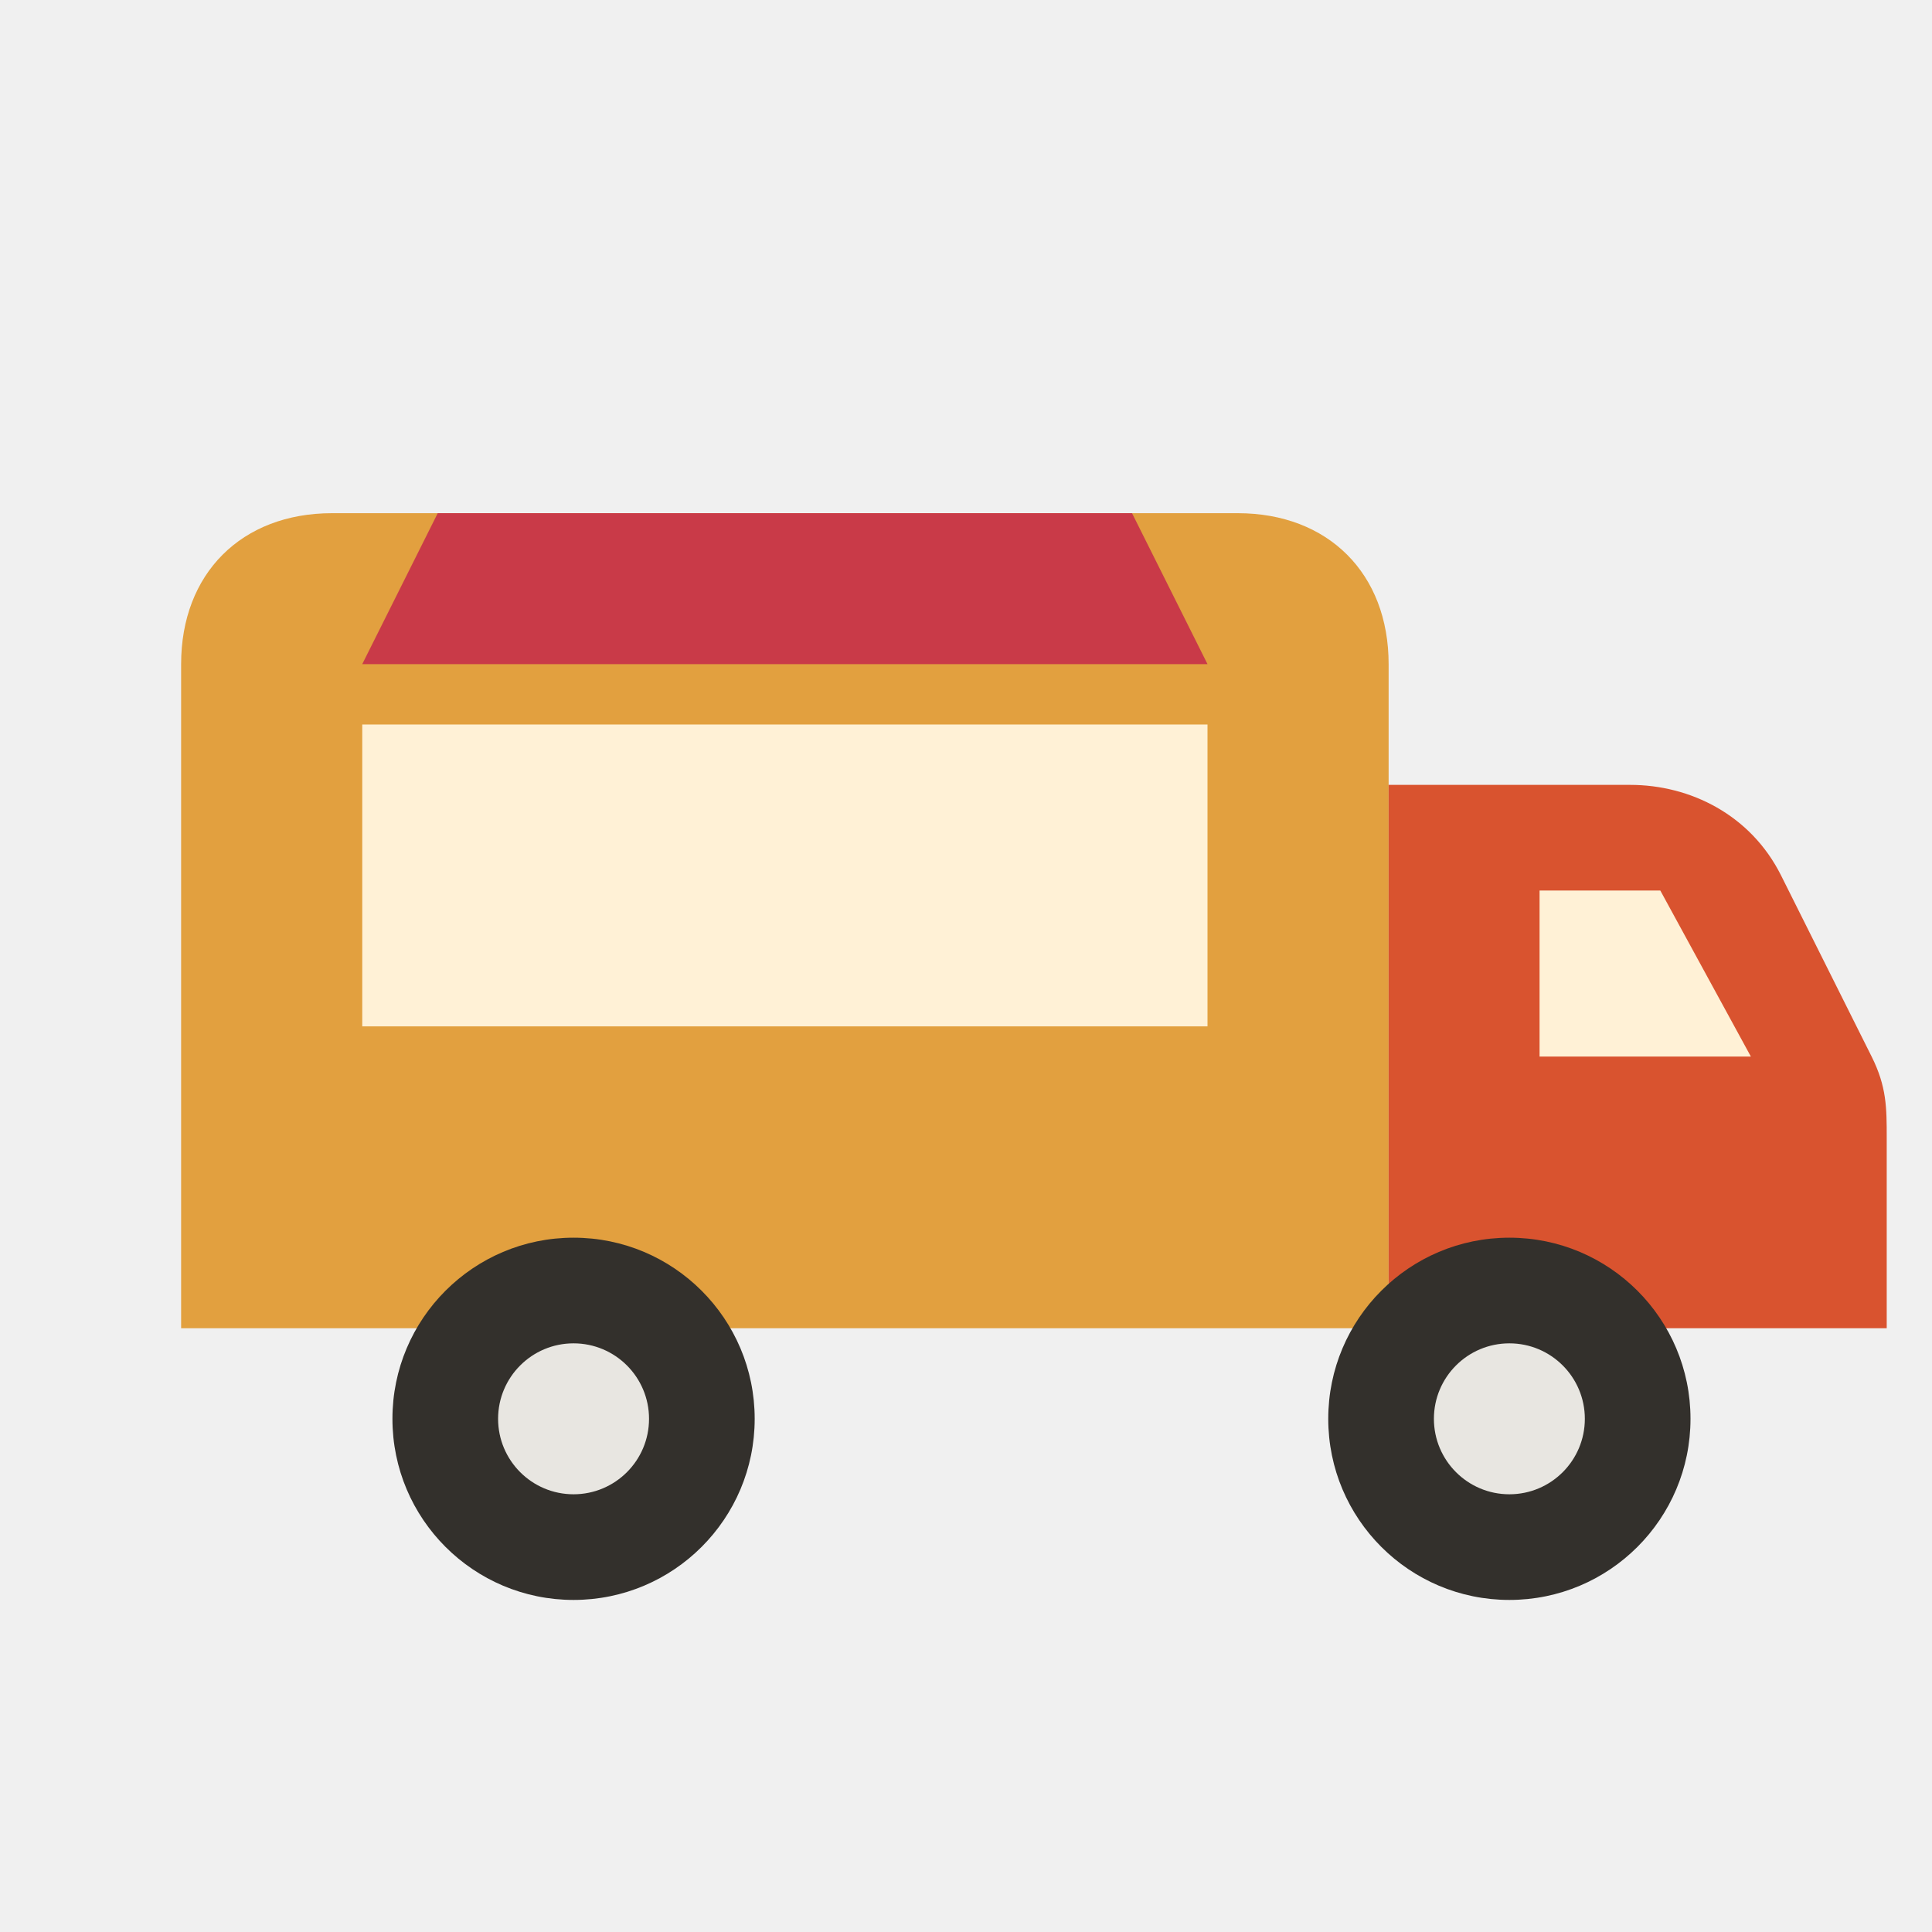
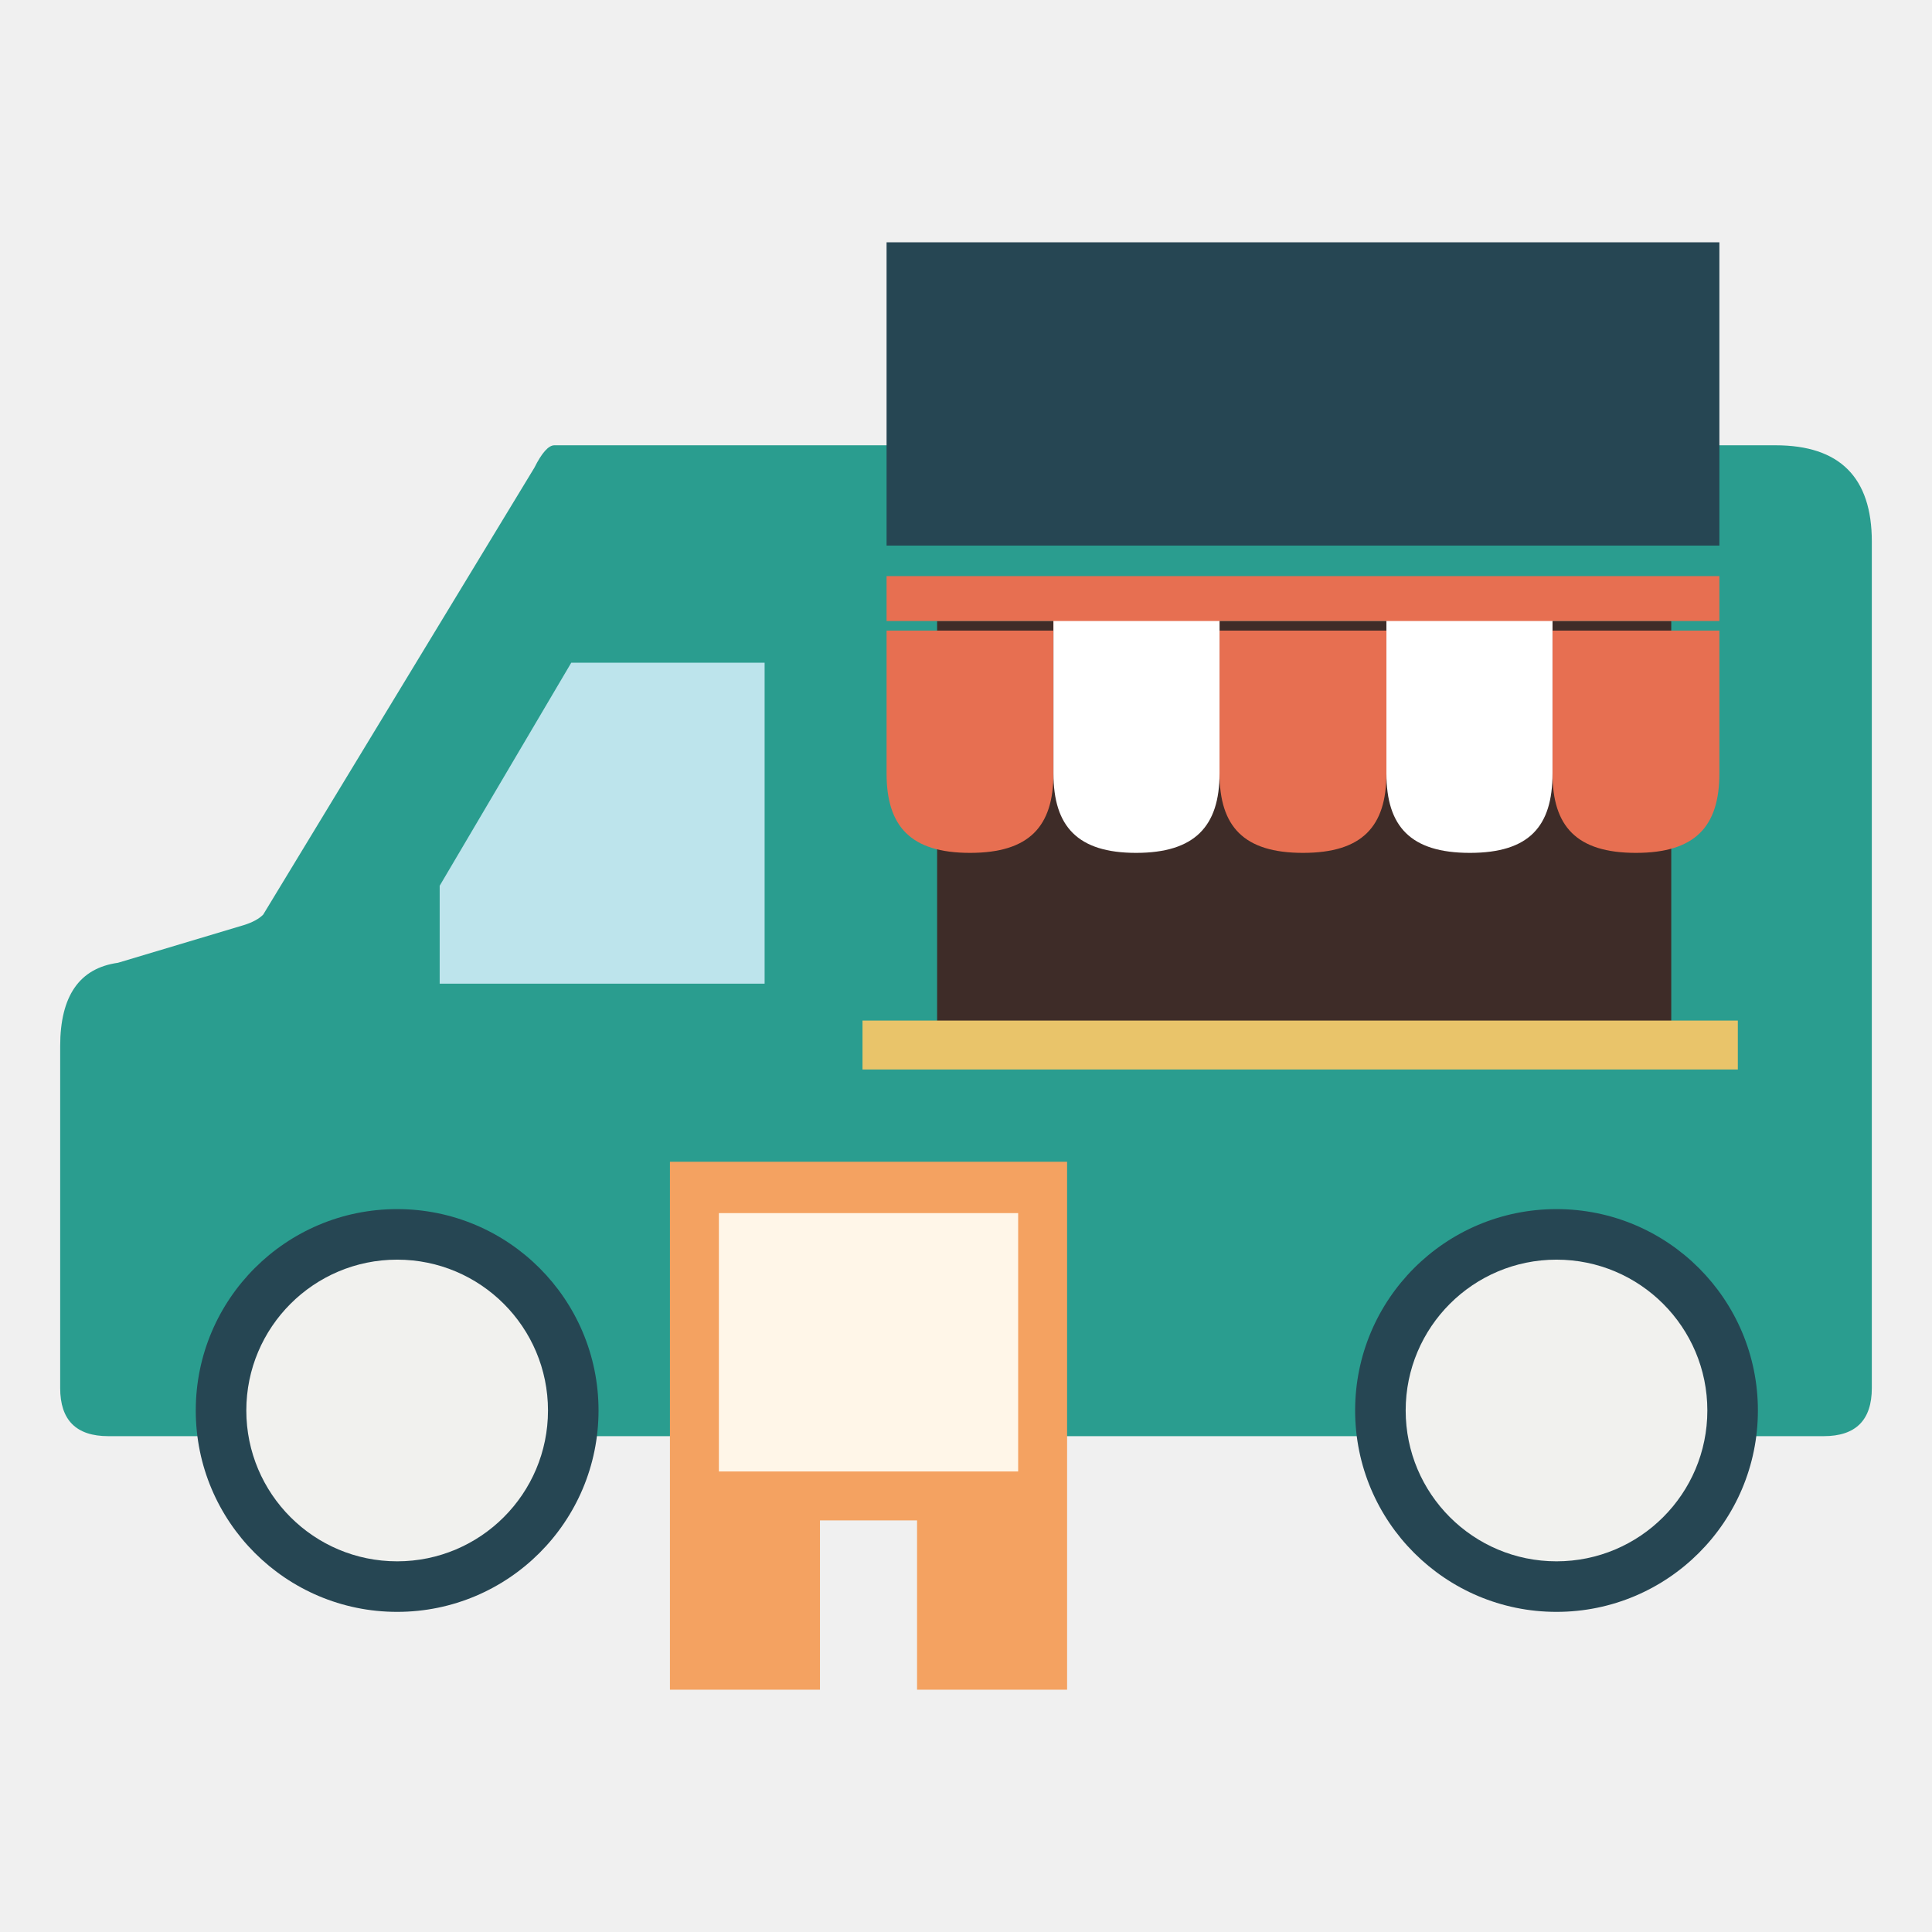
- <svg xmlns="http://www.w3.org/2000/svg" viewBox="0 0 64 64">
-   <path fill="#e2a03f" d="M6 22c0-3 2-5 5-5h30c3 0 5 2 5 5v22H6Z" />
-   <path fill="#d9532f" d="M46 26h8c2 0 4 1 5 3l3 6c.5 1 .5 1.700.5 2.700V44H46Z" />
-   <path fill="#fff1d6" d="M51 29.500h4l3 5.500h-7Z" />
-   <path fill="#fff1d6" d="M12 24h28v10H12Z" />
-   <path fill="#c93a48" d="M12 22h28l-2.500-5h-23Z" />
-   <circle cx="19" cy="47" r="6" fill="#33302c" />
-   <circle cx="19" cy="47" r="2.500" fill="#e8e6e1" />
-   <circle cx="50" cy="47" r="6" fill="#33302c" />
-   <circle cx="50" cy="47" r="2.500" fill="#e8e6e1" />
+ <svg xmlns="http://www.w3.org/2000/svg" viewBox="29.6 29.6 240.8 240.8">
+   <path fill="#2A9D8F" d="M98.7 85.1H250.9Q262.9 85.1 262.9 97.1V202.6Q262.9 208.6 256.9 208.6H43.1Q37.1 208.6 37.1 202.6V160Q37.1 150.6 44.3 149.6L60 144.9Q61.6 144.4 62.4 143.6L96.2 87.9Q97.6 85.1 98.7 85.1Z" />
+   <path fill="#BDE4EC" d="M100.8 112.2H124.9V152.2H84.4V140Z" />
+   <path fill="#3E2C28" d="M146.4 107H237.9V159H146.4Z" />
+   <path fill="#264653" d="M140.1 59.8H243.9V97.6H140.1Z" />
+   <path fill="#E76F51" d="M140.1 101.4H243.9V108.2H140.1ZM140.1 107V126C140.1 132.6 143.1 135.9 150.5 135.9S160.9 132.6 160.9 126V107ZM181.6 107V126C181.6 132.6 184.6 135.9 192 135.9S202.4 132.6 202.4 126V107ZM223.1 107V126C223.1 132.6 226.1 135.9 233.5 135.9S243.9 132.6 243.9 126V107Z" />
+   <path fill="#fff" d="M160.9 107V126C160.9 132.6 163.9 135.9 171.2 135.9S181.6 132.6 181.6 126V107ZM202.4 107V126C202.4 132.6 205.4 135.9 212.8 135.9S223.1 132.6 223.1 126V107Z" />
+   <path fill="#E9C46A" d="M137.1 156.8H246.2V162.9H137.1Z" />
+   <circle cx="79.1" cy="205.4" r="25.1" fill="#264653" />
+   <circle cx="79.1" cy="205.4" r="18.8" fill="#F1F1EE" />
+   <circle cx="223.6" cy="205.4" r="25.1" fill="#264653" />
+   <circle cx="223.6" cy="205.4" r="18.8" fill="#F1F1EE" />
+   <path fill="#F4A261" d="M113.1 174.4H162.6V240.2H143.9V219.1H131.8V240.2H113.1Z" />
+   <path fill="#FFF6E8" d="M119.2 180.8H156.5V213H119.2Z" />
</svg>
